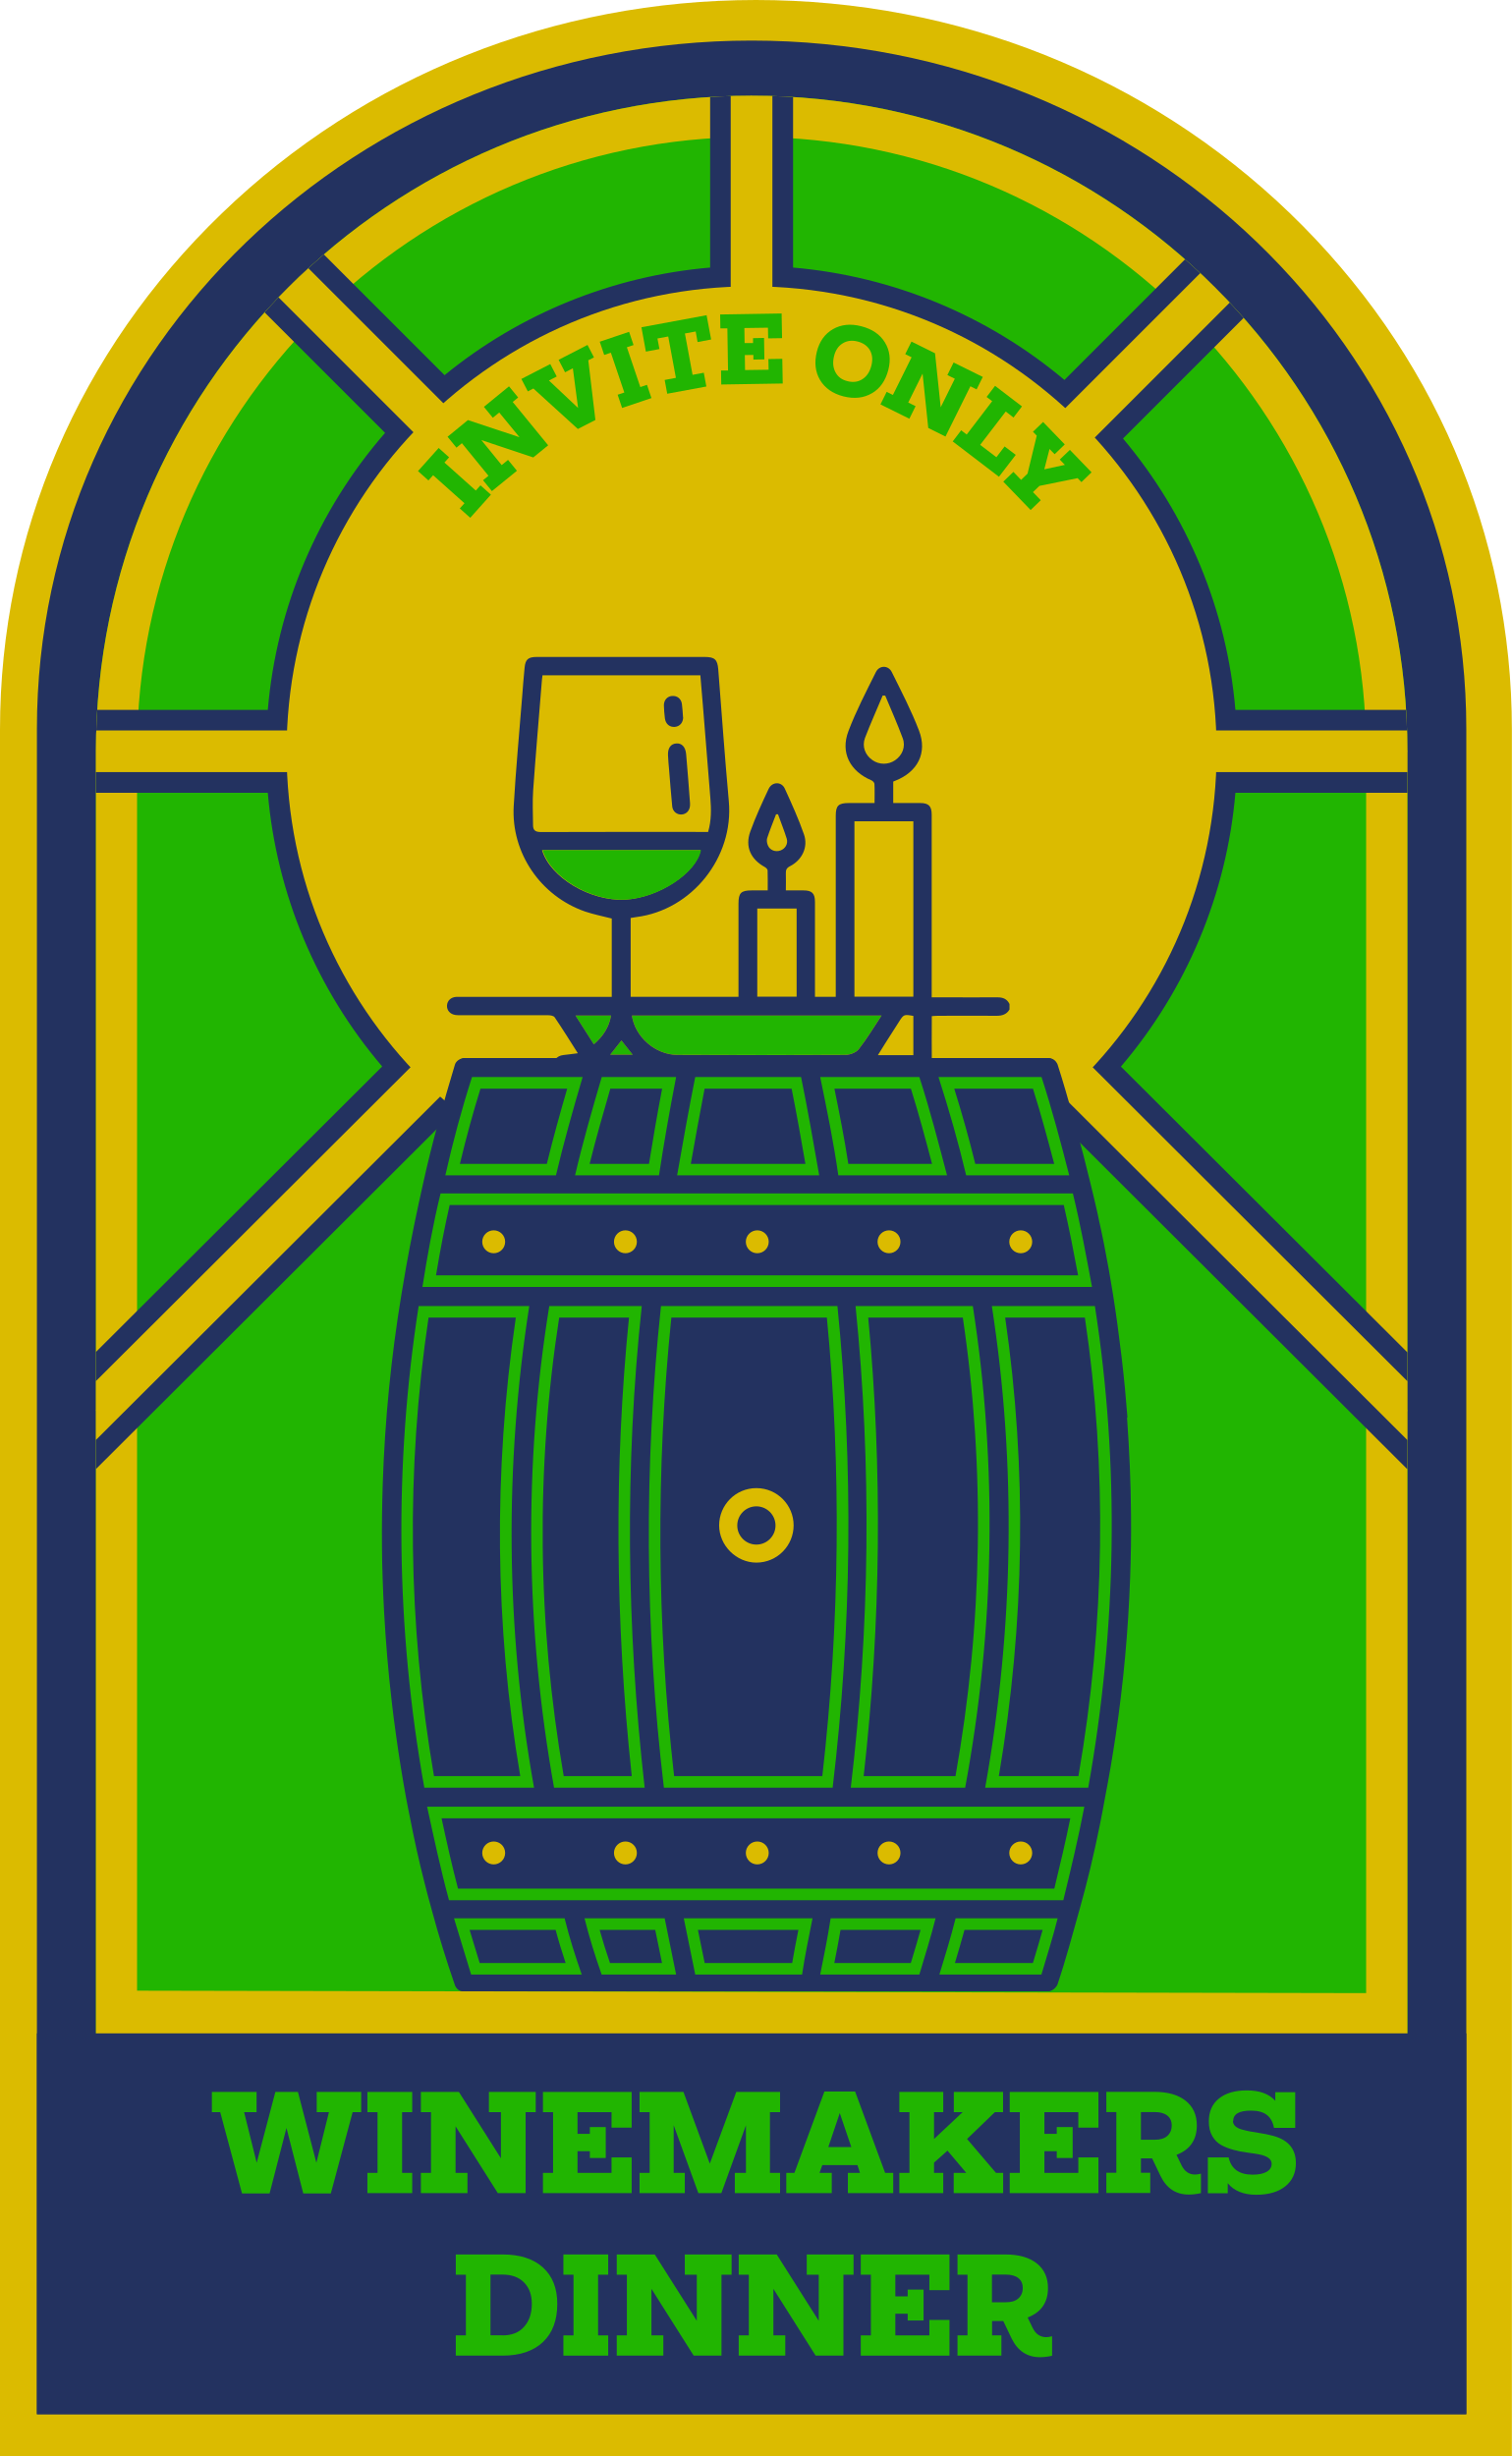
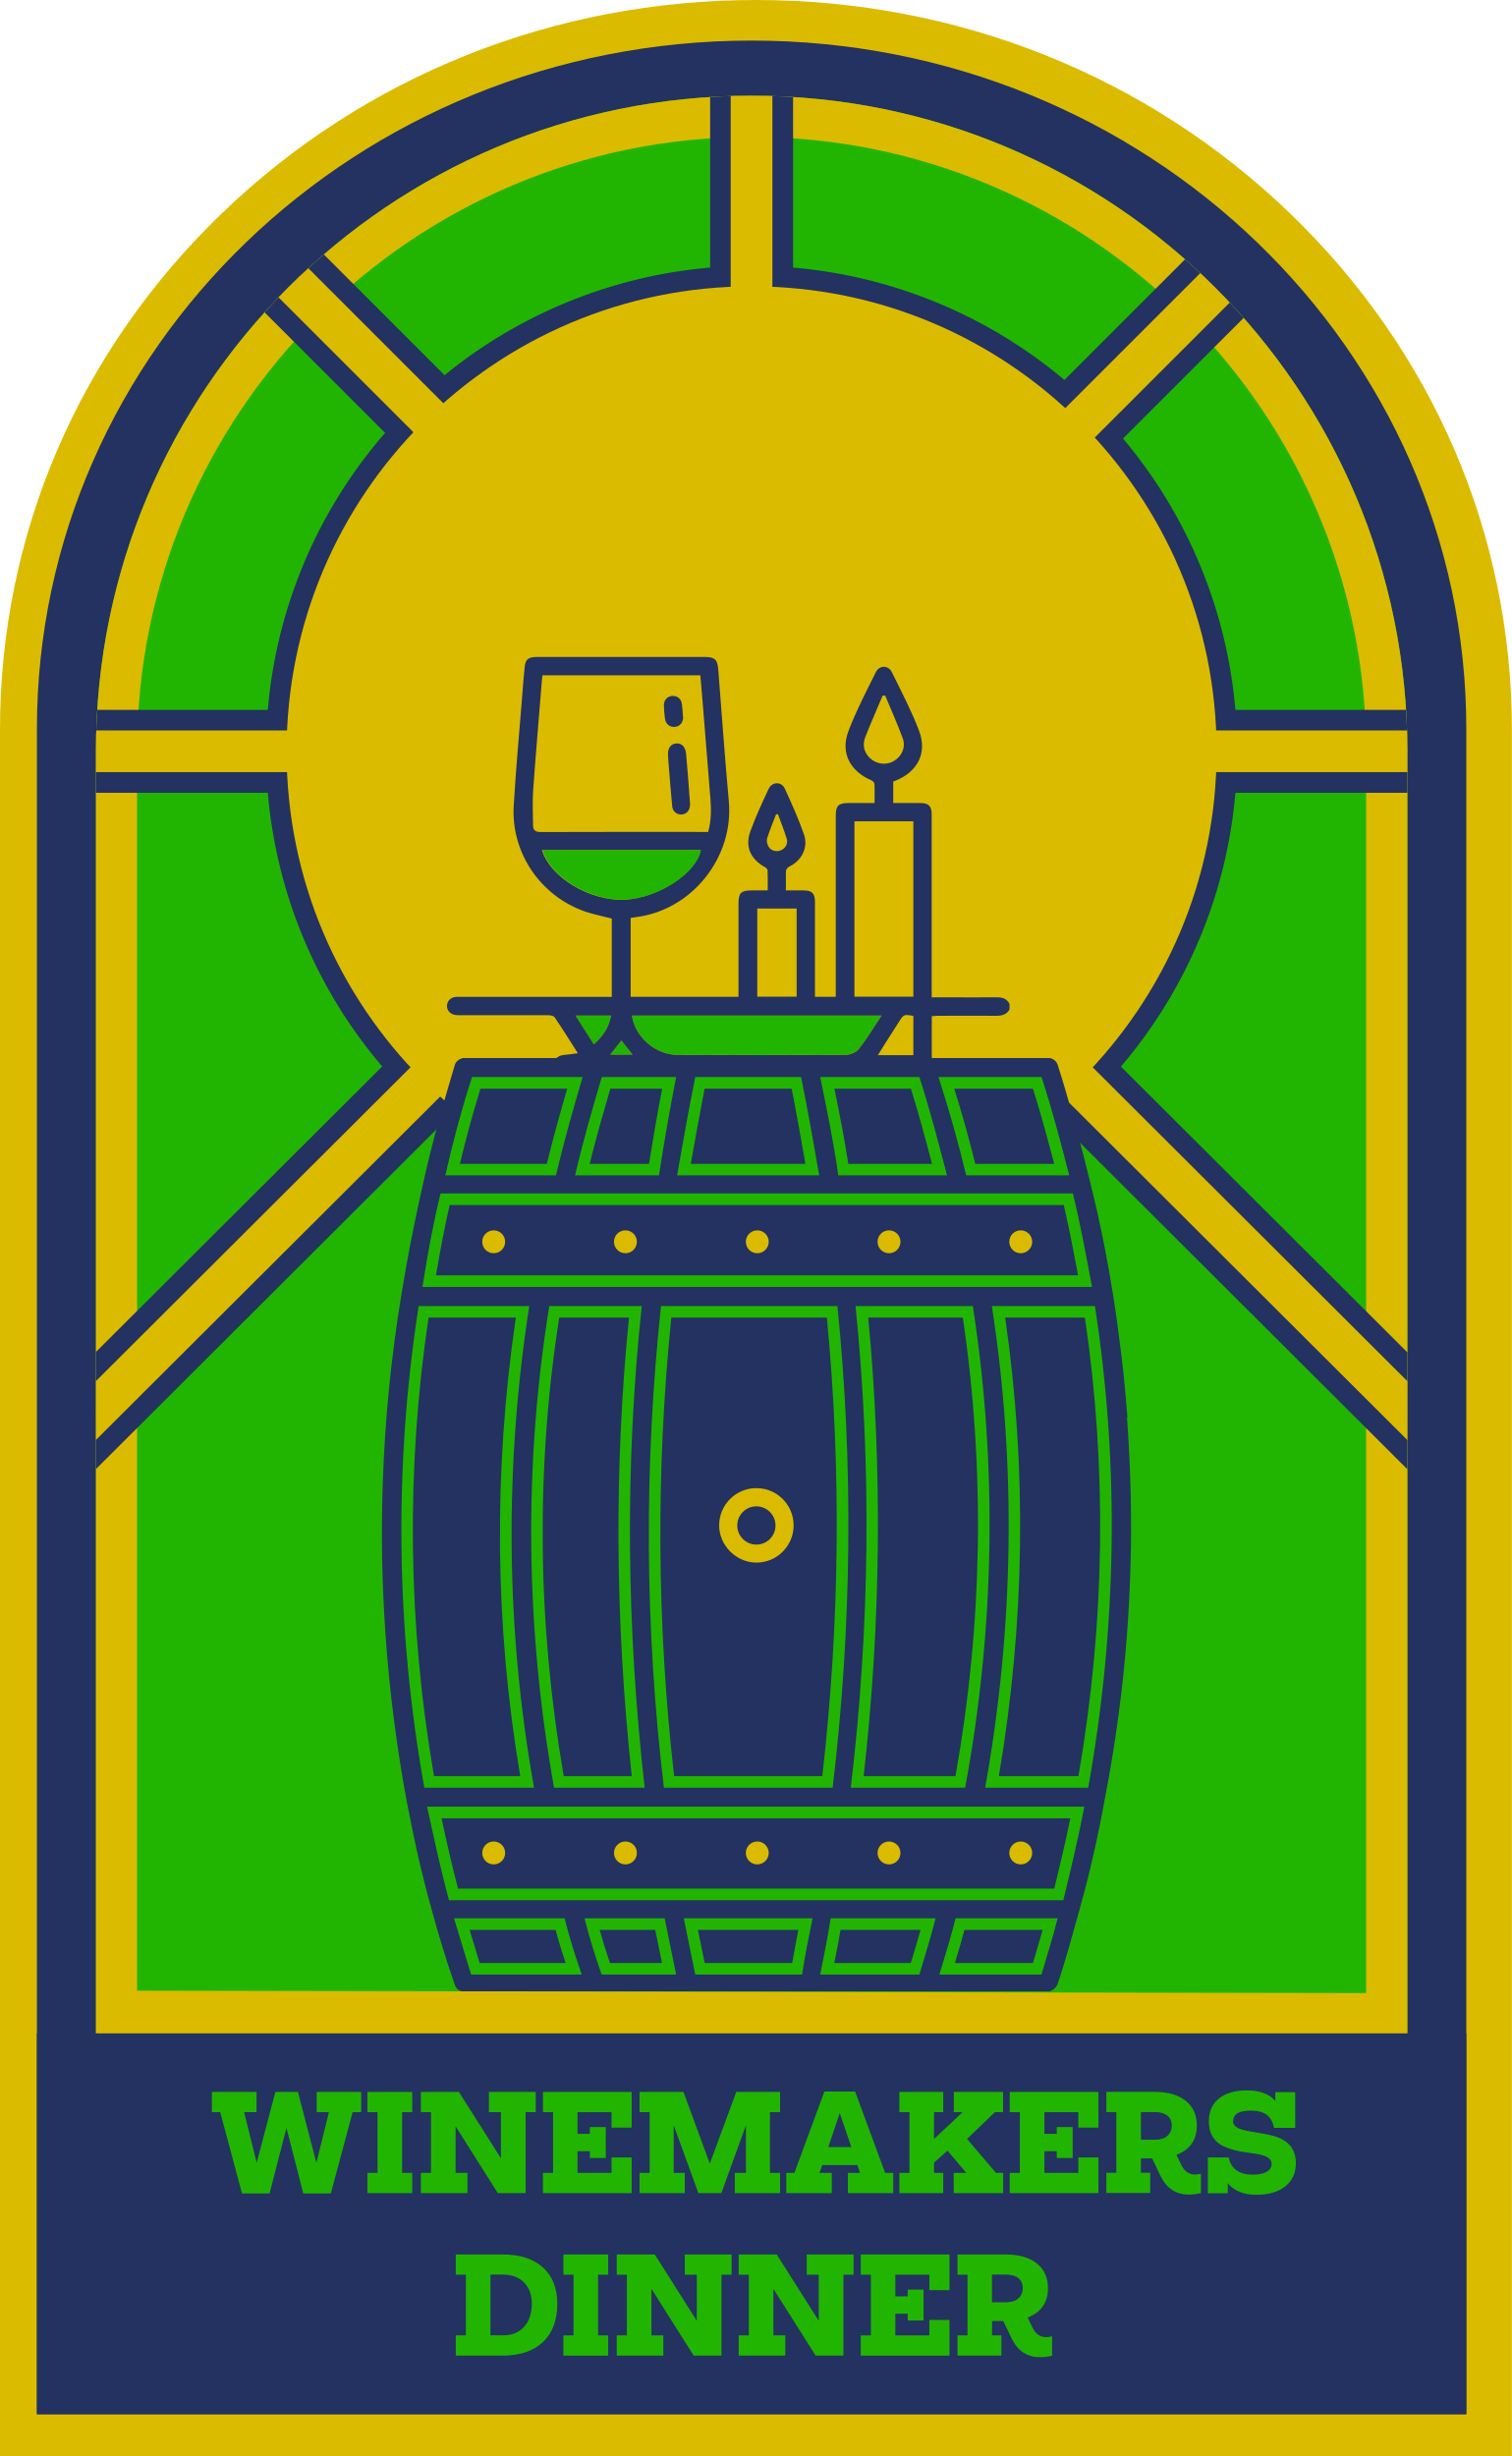
<svg xmlns="http://www.w3.org/2000/svg" id="Laag_1" data-name="Laag 1" viewBox="0 0 135.99 220.94">
  <defs>
    <style>
      .cls-1 {
        fill: none;
      }

      .cls-2 {
        fill: #21b501;
      }

      .cls-3 {
        fill: #dbbb00;
      }

      .cls-4 {
        fill: #233260;
      }

      .cls-5 {
        clip-path: url(#clippath);
      }
    </style>
    <clipPath id="clippath">
      <path class="cls-1" d="M67.61,8.61c-32.58,0-58.98,26.41-58.98,58.98v144.38h117.97V67.59c0-32.58-26.41-58.98-58.98-58.98Z" />
    </clipPath>
  </defs>
  <path class="cls-3" d="M135.99,220.94H0V65.64C0,48.08,7.09,31.58,19.97,19.18,32.8,6.81,49.86,0,68,0s35.19,6.81,48.03,19.18c12.87,12.4,19.97,28.9,19.97,46.46v155.3ZM7.41,213.53h121.17V65.64c0-32.11-27.18-58.23-60.59-58.23S7.41,33.53,7.41,65.64v147.89Z" />
  <path class="cls-4" d="M67.61,3.65C32.1,3.65,3.32,31.38,3.32,65.58v151.6h128.58V65.58c0-34.2-28.78-61.93-64.29-61.93Z" />
  <g class="cls-5">
    <path class="cls-2" d="M67.61,8.61c-32.58,0-58.98,26.41-58.98,58.98v144.38h117.97V67.59c0-32.58-26.41-58.98-58.98-58.98Z" />
    <path class="cls-3" d="M130.3,186.72l-125.38-.25v-118.88c0-16.74,6.52-32.49,18.36-44.33,11.84-11.84,27.58-18.36,44.33-18.36s32.49,6.52,44.33,18.36c11.84,11.84,18.36,27.58,18.36,44.33v119.13ZM12.33,179.08l110.56.22v-111.7c0-30.48-24.8-55.28-55.28-55.28S12.33,37.11,12.33,67.59v111.48Z" />
    <path class="cls-4" d="M132.53,138.09l-37-36.91c-7.84,6.52-17.68,10.09-27.92,10.09s-20.09-3.57-27.93-10.09L5.69,135.09l-5.27-5.28,33.96-33.87c-5.91-6.93-9.52-15.56-10.29-24.62H5.52v-7.46h18.57c.78-9.21,4.48-17.94,10.55-24.92l-17.35-17.35,5.27-5.27,17.43,17.43c6.79-5.55,15.16-8.94,23.89-9.68V-1.19h7.46v25.26c8.97.77,17.52,4.31,24.41,10.11l17.86-17.86,5.27,5.27-17.86,17.86c5.8,6.89,9.35,15.44,10.11,24.41h19.88v7.46h-19.88c-.77,9.07-4.38,17.69-10.3,24.63l36.96,36.87-5.27,5.28ZM95.68,96.11l36.84,36.75.03-.03-36.84-36.75,1.21-1.31c6.43-6.93,10.2-15.95,10.61-25.38l.08-1.77h19.68v-.05h-19.68l-.08-1.77c-.41-9.33-4.12-18.27-10.43-25.18l-1.2-1.31,17.72-17.72-.03-.03-17.72,17.72-1.31-1.2c-6.9-6.31-15.84-10.02-25.18-10.43l-1.77-.08V2.51h-.05v25.06l-1.77.08c-9.1.4-17.87,3.95-24.7,10l-1.31,1.16-17.25-17.25-.03.03,17.25,17.25-1.24,1.31c-6.58,6.97-10.44,16.08-10.86,25.65l-.08,1.77H9.22v.05h18.37l.08,1.77c.42,9.43,4.18,18.44,10.61,25.37l1.21,1.31L5.66,129.82l.03.03,33.84-33.75,1.3,1.18c7.35,6.64,16.86,10.29,26.77,10.29s19.42-3.65,26.77-10.29l1.31-1.18Z" />
    <rect class="cls-3" x="65.73" y=".66" width="3.75" height="66.93" />
    <g>
      <rect class="cls-3" x="43.01" y="10.46" width="3.75" height="66.93" transform="translate(-17.91 44.61) rotate(-45)" />
      <rect class="cls-3" x="57.81" y="42.05" width="66.93" height="3.75" transform="translate(-4.33 77.4) rotate(-45)" />
    </g>
    <g>
      <rect class="cls-3" x="98.62" y="53.75" width="3.75" height="94.23" transform="translate(-41.89 100.77) rotate(-45.07)" />
      <rect class="cls-3" x="-8.77" y="97.49" width="89.99" height="3.75" transform="translate(-59.6 54.6) rotate(-44.93)" />
    </g>
    <rect class="cls-3" x="7.37" y="65.71" width="121.79" height="3.75" />
    <path class="cls-3" d="M109.44,67.59c0,23.1-18.73,41.83-41.83,41.83s-41.83-18.73-41.83-41.83,18.73-41.83,41.83-41.83,41.83,18.73,41.83,41.83Z" />
  </g>
  <rect class="cls-4" x="3.32" y="182.92" width="128.58" height="34.26" />
  <g>
    <path class="cls-2" d="M32.49,188.19v1.82h-.77l-1.96,7.31h-2.48l-1.51-5.89-1.52,5.89h-2.48l-1.96-7.31h-.75v-1.82h4.02v1.82h-1.12l1.13,4.55,1.68-6.37h2.03l1.66,6.37,1.13-4.55h-1.1v-1.82h4.02Z" />
    <path class="cls-2" d="M36.17,195.47h.91v1.82h-4.03v-1.82h.91v-5.46h-.91v-1.82h4.03v1.82h-.91v5.46Z" />
    <path class="cls-2" d="M48.19,188.19v1.82h-.91v7.28h-2.5l-3.8-6.01v4.19h1.07v1.82h-4.19v-1.82h.91v-5.46h-.91v-1.82h3.42l3.78,5.97v-4.15h-1.08v-1.82h4.2Z" />
    <path class="cls-2" d="M56.82,188.19v3.21h-1.81v-1.39h-3.06v1.95h1.11v-.61h1.43v2.78h-1.43v-.61h-1.11v1.95h3.06v-1.39h1.81v3.21h-7.98v-1.82h.91v-5.46h-.91v-1.82h7.98Z" />
    <path class="cls-2" d="M70.17,190.01h-.91v5.46h.91v1.82h-4.07v-1.82h1v-4.28l-2.21,6.1h-2.07l-2.22-6.11v4.29h1v1.82h-4.07v-1.82h.91v-5.46h-.91v-1.82h3.95l2.37,6.45,2.38-6.45h3.94v1.82Z" />
    <path class="cls-2" d="M79.62,195.47h.73v1.82h-4.08v-1.82h1.09l-.23-.7h-3.16l-.25.7h1.1v1.82h-4.09v-1.82h.73l2.7-7.32h2.76l2.7,7.32ZM74.51,193.15h2.07l-1.04-3.06-1.03,3.06Z" />
    <path class="cls-2" d="M89.49,190.01l-2.5,2.41,2.6,3.05h.65v1.82h-4.45v-1.82h1.13l-1.69-2-1.21,1.08v.92h.83v1.82h-3.95v-1.82h.91v-5.46h-.91v-1.82h3.95v1.82h-.83v2.41l2.57-2.41h-.79v-1.82h4.43v1.82h-.75Z" />
    <path class="cls-2" d="M98.81,188.19v3.21h-1.81v-1.39h-3.05v1.95h1.11v-.61h1.43v2.78h-1.43v-.61h-1.11v1.95h3.05v-1.39h1.81v3.21h-7.98v-1.82h.91v-5.46h-.91v-1.82h7.98Z" />
    <path class="cls-2" d="M107.5,195.62c.16,0,.33-.03.53-.08v1.75c-.38.09-.75.13-1.11.13-1.14,0-1.99-.56-2.53-1.68l-.75-1.57h-1.01v1.29h.84v1.82h-3.95v-1.82h.9v-5.46h-.9v-1.82h4.32c1.21,0,2.14.27,2.81.8s1.01,1.27,1.01,2.22c0,1.3-.61,2.18-1.83,2.65l.44.91c.27.57.68.86,1.23.86ZM102.63,190.01v2.48h1.25c.49,0,.86-.11,1.12-.34.26-.23.4-.54.4-.94s-.13-.68-.39-.89c-.26-.21-.64-.32-1.13-.32h-1.25Z" />
    <path class="cls-2" d="M110.91,190.79c0,.19.07.35.2.47s.32.23.57.3c.25.07.5.13.76.18.26.04.57.1.95.16s.69.12.94.19c1.49.34,2.24,1.17,2.24,2.5,0,.88-.31,1.57-.94,2.08s-1.5.77-2.63.77-2-.35-2.56-1.04v.9h-1.79v-3.22h1.87c.23,1.03.94,1.55,2.16,1.55.53,0,.94-.08,1.25-.25.3-.17.46-.41.46-.72,0-.22-.1-.41-.31-.55s-.48-.24-.81-.3-.7-.12-1.1-.17c-.4-.05-.81-.13-1.21-.24-.4-.11-.77-.25-1.1-.43-.33-.18-.6-.45-.81-.81s-.31-.8-.31-1.32c0-.88.3-1.57.91-2.06s1.44-.73,2.51-.73c1.14,0,2,.31,2.56.94v-.78h1.79v3.21h-1.91c-.1-.53-.32-.92-.65-1.17-.33-.25-.8-.38-1.42-.38-1.07,0-1.6.31-1.6.94Z" />
    <path class="cls-2" d="M45.21,202.81c1.56,0,2.77.39,3.63,1.17.86.78,1.29,1.87,1.29,3.28,0,1.47-.43,2.62-1.29,3.43s-2.07,1.22-3.63,1.22h-4.21v-1.82h.91v-5.46h-.91v-1.82h4.21ZM45.21,210.09c.82,0,1.47-.25,1.93-.77.46-.51.7-1.2.7-2.07,0-.81-.23-1.44-.7-1.92-.46-.47-1.11-.71-1.93-.71h-1.09v5.46h1.09Z" />
    <path class="cls-2" d="M53.8,210.09h.91v1.82h-4.03v-1.82h.91v-5.46h-.91v-1.82h4.03v1.82h-.91v5.46Z" />
    <path class="cls-2" d="M65.81,202.81v1.82h-.91v7.28h-2.5l-3.8-6.01v4.19h1.07v1.82h-4.19v-1.82h.91v-5.46h-.91v-1.82h3.42l3.78,5.97v-4.15h-1.08v-1.82h4.2Z" />
    <path class="cls-2" d="M76.78,202.81v1.82h-.91v7.28h-2.5l-3.8-6.01v4.19h1.07v1.82h-4.19v-1.82h.91v-5.46h-.91v-1.82h3.42l3.78,5.97v-4.15h-1.08v-1.82h4.2Z" />
    <path class="cls-2" d="M85.41,202.81v3.21h-1.81v-1.39h-3.06v1.95h1.11v-.61h1.43v2.78h-1.43v-.61h-1.11v1.95h3.06v-1.39h1.81v3.21h-7.98v-1.82h.91v-5.46h-.91v-1.82h7.98Z" />
    <path class="cls-2" d="M94.11,210.25c.16,0,.33-.03.53-.08v1.75c-.38.09-.75.13-1.1.13-1.14,0-1.99-.56-2.54-1.68l-.75-1.57h-1.01v1.29h.84v1.82h-3.95v-1.82h.9v-5.46h-.9v-1.82h4.32c1.2,0,2.14.27,2.81.8.67.53,1.01,1.27,1.01,2.22,0,1.3-.61,2.18-1.83,2.65l.44.91c.27.57.68.86,1.24.86ZM89.23,204.63v2.48h1.25c.49,0,.86-.11,1.12-.34s.4-.54.4-.94-.13-.68-.39-.89c-.26-.21-.64-.32-1.13-.32h-1.25Z" />
  </g>
  <path class="cls-2" d="M67.1,101.17c.22,2.92.34,5.84.36,8.76-.02-2.92-.15-5.85-.36-8.76Z" />
  <path class="cls-4" d="M67.39,115.62c-.17,4.74-.6,9.46-1.3,14.16.7-4.7,1.13-9.42,1.3-14.16Z" />
  <path class="cls-4" d="M67.39,115.62c.07-1.89.1-3.79.08-5.69.01,1.9-.01,3.79-.08,5.69Z" />
  <path class="cls-4" d="M101.42,127.53c-.13-1.71-.29-3.42-.49-5.13-.03-.22-.05-.44-.08-.66-.21-1.77-.45-3.53-.73-5.29-.24-1.5-.51-3.04-.82-4.59-.14-.7-.29-1.41-.45-2.12-.06-.28-.11-.56-.18-.84-.19-.86-.4-1.71-.61-2.57-.37-1.53-.76-3.05-1.18-4.58-.12-.43-.23-.86-.35-1.28-.44-1.56-.89-3.13-1.39-4.69-.01-.06-.05-.11-.08-.16-.14-.26-.43-.44-.78-.44h-52.42c-.34,0-.77.26-.86.6-1.03,3.43-2.06,7.04-2.83,10.55-.29,1.29-.57,2.57-.83,3.85-.26,1.28-.51,2.55-.73,3.8-.15.83-.29,1.66-.42,2.47-.93,5.63-1.49,11.31-1.68,17-.06,1.9-.09,3.79-.07,5.69,0,.95.03,1.9.06,2.84.03,1.01.08,2.01.13,3.02.15,2.68.37,5.35.68,8.01.12,1.04.25,2.08.4,3.12.13.94.27,1.88.42,2.81.15.94.31,1.87.48,2.8.11.63.25,1.26.37,1.88.37,1.88.78,3.77,1.27,5.68.21.85.44,1.7.68,2.56.6,2.23,1.29,4.46,2.06,6.69.01.06.05.11.07.16.05.1.12.19.21.26,0,0,0,0,0,0,.14.11.31.17.48.17h52.51c.34,0,.69-.26.86-.6.19-.58.38-1.15.55-1.72s.34-1.13.5-1.69c.32-1.12.62-2.21.92-3.28.71-2.51,1.32-5.07,1.83-7.6.17-.84.33-1.69.48-2.52.18-.93.35-1.87.51-2.8.16-.94.31-1.87.45-2.81.7-4.7,1.13-9.42,1.3-14.16.07-1.89.1-3.79.08-5.69-.02-2.92-.15-5.85-.36-8.76Z" />
  <g>
    <path class="cls-4" d="M101.33,127.53c-.13-1.71-.29-3.42-.49-5.13-.03-.22-.05-.44-.08-.66-.21-1.77-.45-3.53-.73-5.29-.24-1.5-.51-3.04-.82-4.59-.2-.98-.4-1.97-.62-2.96-.19-.86-.4-1.71-.61-2.57-.37-1.53-.76-3.05-1.18-4.58-.12-.43-.23-.86-.35-1.28-.44-1.56-.89-3.13-1.39-4.69-.01-.06-.05-.11-.08-.16-.14-.26-.43-.44-.78-.44h-52.42c-.34,0-.77.26-.86.6-1.03,3.43-2.06,7.04-2.83,10.55-.29,1.29-.57,2.57-.83,3.85-.26,1.28-.51,2.55-.73,3.8-.15.83-.29,1.66-.42,2.47-.93,5.63-1.49,11.31-1.68,17-.06,1.9-.09,3.79-.07,5.69,0,.95.03,1.9.06,2.84.03,1.01.08,2.01.13,3.02.15,2.68.37,5.35.68,8.01.12,1.04.25,2.08.4,3.12.13.94.27,1.88.42,2.81.15.94.31,1.87.48,2.8.11.63.25,1.26.37,1.88.37,1.88.78,3.77,1.27,5.68.21.85.44,1.7.68,2.56.6,2.23,1.29,4.46,2.06,6.69.01.06.05.11.07.16.05.1.12.19.21.26,0,0,0,0,0,0,.14.11.31.17.48.17h52.51c.34,0,.69-.26.86-.6.19-.58.38-1.15.55-1.72s.34-1.13.5-1.69c.32-1.12.62-2.21.92-3.28.71-2.51,1.32-5.07,1.83-7.6.17-.84.33-1.69.48-2.52.18-.93.35-1.87.51-2.8.16-.94.31-1.87.45-2.81.7-4.7,1.13-9.42,1.3-14.16.07-1.89.1-3.79.08-5.69-.02-2.92-.15-5.85-.36-8.76ZM96.51,107.36c.69,2.83,1.2,5.66,1.72,8.41h-60.23c.43-2.75.94-5.58,1.63-8.41h56.88ZM76.95,117.49h10.55c2.23,14.41,1.97,29-.69,43.33h-10.3c1.72-14.41,1.89-28.91.43-43.33ZM74.89,160.82h-15.19c-1.72-14.41-1.8-28.91-.26-43.33h15.87c1.46,14.41,1.29,28.91-.43,43.33ZM57.99,160.82h-8.15c-2.57-14.33-2.75-29-.43-43.33h8.32c-1.54,14.41-1.37,28.91.26,43.33ZM82.7,96.9c.94,2.92,1.72,5.92,2.49,8.84h-9.78c-.43-3-1.03-5.92-1.63-8.84h8.92ZM73.69,105.73h-12.78c.51-2.92,1.03-5.83,1.63-8.84h9.52c.6,2.92,1.12,5.92,1.63,8.84ZM60.82,96.9c-.6,3.09-1.12,6.01-1.54,8.84h-7.55c.69-2.92,1.54-5.92,2.4-8.84h6.69ZM52.41,96.9c-.86,2.92-1.72,5.92-2.4,8.84h-9.95c.69-3,1.46-5.92,2.4-8.84h9.95ZM96.17,105.73h-9.27c-.69-2.92-1.54-5.92-2.49-8.84h9.27c.94,2.92,1.72,5.83,2.49,8.84ZM38.17,160.82c-2.57-14.33-2.75-29-.51-43.33h9.95c-2.23,14.33-2.14,29,.43,43.33h-9.87ZM40.83,172.57h9.95c.43,1.72.94,3.35,1.54,5.06h-9.95c-.51-1.72-1.03-3.35-1.54-5.06ZM52.59,172.57h7.21c.34,1.72.69,3.35,1.03,5.06h-6.69c-.6-1.72-1.12-3.35-1.54-5.06ZM61.51,172.57h11.58c-.34,1.72-.69,3.35-.94,5.06h-9.61c-.34-1.72-.69-3.35-1.03-5.06ZM73.78,177.63c.34-1.72.69-3.35.94-5.06h9.44c-.43,1.72-.94,3.35-1.46,5.06h-8.92ZM84.5,177.63c.51-1.72,1.03-3.35,1.46-5.06h9.18c-.43,1.72-.94,3.35-1.46,5.06h-9.18ZM95.66,170.94h-55.25c-.77-2.83-1.37-5.66-1.97-8.41h59.12c-.51,2.75-1.2,5.58-1.89,8.41ZM97.89,160.82h-9.27c2.57-14.33,2.83-28.91.6-43.33h9.27c2.23,14.33,1.97,29-.6,43.33Z" />
    <path class="cls-2" d="M86.91,105.73h9.27c-.77-3-1.54-5.92-2.49-8.84h-9.27c.94,2.92,1.8,5.92,2.49,8.84M75.41,105.73h9.78c-.77-2.92-1.54-5.92-2.49-8.84h-8.92c.6,2.92,1.2,5.83,1.63,8.84M60.91,105.73h12.78c-.51-2.92-1.03-5.92-1.63-8.84h-9.52c-.6,3-1.12,5.92-1.63,8.84M51.73,105.73h7.55c.43-2.83.94-5.75,1.54-8.84h-6.69c-.86,2.92-1.72,5.92-2.4,8.84M40.06,105.73h9.95c.69-2.92,1.54-5.92,2.4-8.84h-9.95c-.94,2.92-1.72,5.83-2.4,8.84M38,115.77h60.23c-.51-2.75-1.03-5.58-1.72-8.41h-56.88c-.69,2.83-1.2,5.66-1.63,8.41M88.62,160.82h9.27c2.57-14.33,2.83-29,.6-43.33h-9.27c2.23,14.41,1.97,29-.6,43.33M76.52,160.82h10.3c2.66-14.33,2.92-28.91.69-43.33h-10.55c1.46,14.41,1.29,28.91-.43,43.33M59.71,160.82h15.19c1.72-14.41,1.89-28.91.43-43.33h-15.87c-1.54,14.41-1.46,28.91.26,43.33M49.84,160.82h8.15c-1.63-14.41-1.8-28.91-.26-43.33h-8.32c-2.32,14.33-2.14,29,.43,43.33M38.17,160.82h9.87c-2.57-14.33-2.66-29-.43-43.33h-9.95c-2.23,14.33-2.06,29,.51,43.33M40.4,170.94h55.25c.69-2.83,1.37-5.66,1.89-8.41h-59.12c.6,2.75,1.2,5.58,1.97,8.41M84.5,177.63h9.18c.51-1.72,1.03-3.35,1.46-5.06h-9.18c-.43,1.72-.94,3.35-1.46,5.06M73.78,177.63h8.92c.51-1.72,1.03-3.35,1.46-5.06h-9.44c-.26,1.72-.6,3.35-.94,5.06M62.54,177.63h9.61c.26-1.72.6-3.35.94-5.06h-11.58c.34,1.72.69,3.35,1.03,5.06M54.13,177.63h6.69c-.34-1.72-.69-3.35-1.03-5.06h-7.21c.43,1.72.94,3.35,1.54,5.06M42.38,177.63h9.95c-.6-1.72-1.12-3.35-1.54-5.06h-9.95c.51,1.72,1.03,3.35,1.54,5.06M85.84,97.94h7.08c.72,2.28,1.33,4.56,1.91,6.76h-7.1c-.53-2.16-1.16-4.43-1.89-6.76h0ZM75.05,97.94h6.89c.7,2.23,1.31,4.52,1.9,6.76h-7.53c-.35-2.29-.8-4.55-1.25-6.76h0ZM63.39,97.94h7.82c.45,2.24.85,4.53,1.24,6.76h-10.31c.39-2.21.8-4.47,1.24-6.76h0ZM54.91,97.94h4.65c-.46,2.41-.84,4.64-1.18,6.76h-5.34c.56-2.26,1.22-4.56,1.86-6.76h0ZM43.22,97.94h7.8c-.64,2.21-1.28,4.5-1.83,6.76h-7.82c.58-2.42,1.19-4.65,1.85-6.76h0ZM40.45,108.4h55.24c.49,2.12.9,4.25,1.29,6.33h-57.76c.39-2.35.79-4.4,1.23-6.33h0ZM90.43,118.53h7.16c2.01,13.54,1.82,27.41-.58,41.25h-7.16c2.35-13.8,2.54-27.67.57-41.25h0ZM78.1,118.53h8.51c2.02,13.66,1.79,27.53-.66,41.25h-8.26c1.56-13.81,1.7-27.67.41-41.25h0ZM60.39,118.53h13.99c1.31,13.57,1.17,27.44-.41,41.25h-13.33c-1.56-13.69-1.65-27.56-.25-41.25h0ZM50.3,118.53h6.28c-1.34,13.35-1.26,27.21.25,41.25h-6.12c-2.38-13.76-2.52-27.63-.41-41.25h0ZM38.55,118.53h7.85c-2.03,13.85-1.9,27.72.4,41.25h-7.76c-2.36-13.68-2.53-27.55-.49-41.25h0ZM39.72,163.57h56.56c-.42,2.08-.93,4.23-1.44,6.33h-53.64c-.56-2.12-1.03-4.25-1.48-6.33h0ZM86.77,173.61h7.02c-.25.91-.53,1.82-.81,2.76l-.07.22h-7.01c.3-1.01.59-1.98.86-2.98h0ZM75.61,173.61h7.2c-.25.91-.53,1.82-.81,2.76l-.07.22h-6.88c.2-1,.39-1.98.56-2.98h0ZM62.78,173.61h9.04c-.2,1-.39,1.98-.56,2.98h-7.87c-.12-.57-.23-1.14-.35-1.7-.09-.42-.17-.85-.26-1.28h0ZM53.94,173.61h5c.12.57.23,1.14.35,1.7.09.43.17.85.26,1.28h-4.68c-.37-1.08-.67-2.05-.93-2.98h0ZM42.23,173.61h7.75c.25.95.55,1.92.9,2.98h-7.73c-.18-.6-.37-1.2-.55-1.8-.12-.39-.24-.79-.36-1.19h0Z" />
  </g>
  <g>
    <path class="cls-3" d="M68.04,140.57c1.89,0,3.35-1.54,3.35-3.35s-1.46-3.35-3.35-3.35-3.35,1.54-3.35,3.35,1.54,3.35,3.35,3.35ZM68.04,135.51c.94,0,1.72.77,1.72,1.72s-.77,1.72-1.72,1.72-1.72-.77-1.72-1.72.77-1.72,1.72-1.72Z" />
    <g>
      <circle class="cls-3" cx="44.41" cy="166.69" r="1.03" />
      <circle class="cls-3" cx="56.26" cy="166.69" r="1.03" />
      <circle class="cls-3" cx="68.12" cy="166.69" r="1.03" />
      <circle class="cls-3" cx="79.97" cy="166.69" r="1.03" />
      <circle class="cls-3" cx="91.82" cy="166.69" r="1.03" />
    </g>
    <g>
      <circle class="cls-3" cx="44.41" cy="111.71" r="1.03" />
      <circle class="cls-3" cx="56.26" cy="111.71" r="1.03" />
      <circle class="cls-3" cx="68.12" cy="111.71" r="1.03" />
      <circle class="cls-3" cx="79.97" cy="111.71" r="1.03" />
      <circle class="cls-3" cx="91.82" cy="111.71" r="1.03" />
    </g>
  </g>
  <g>
    <g>
      <path class="cls-2" d="M54.89,94.88h2.02c-.36-.45-.69-.87-1.01-1.28-.34.43-.66.84-1.01,1.28Z" />
      <path class="cls-2" d="M56.84,91.34c.27,1.91,2.1,3.54,4.09,3.55,5.04.03,10.08.02,15.11,0,.41,0,.97-.21,1.21-.52.73-.93,1.35-1.96,2.05-3.02h-22.46Z" />
      <path class="cls-2" d="M51.76,91.35c.56.88,1.09,1.71,1.65,2.59.83-.71,1.37-1.52,1.56-2.59h-3.2Z" />
    </g>
    <g id="oeYBfr.tif">
      <g>
        <path class="cls-4" d="M50.49,96.59c-.2-.18-.47-.33-.58-.56-.27-.53.14-1.06.78-1.12.4-.04.8-.1,1.29-.16-.73-1.15-1.39-2.21-2.09-3.24-.09-.13-.37-.18-.56-.18-2.62-.01-5.24,0-7.86,0-.16,0-.33,0-.49-.02-.49-.07-.8-.42-.77-.87.03-.43.36-.73.82-.76.15,0,.3,0,.44,0,4.32,0,8.63,0,12.95,0h.61v-7.05c-.82-.21-1.63-.37-2.4-.63-4-1.39-6.66-5.27-6.42-9.49.19-3.28.5-6.56.76-9.84.07-.87.13-1.74.22-2.61.07-.74.32-.96,1.09-.96,2.42,0,4.84,0,7.26,0,2.62,0,5.24,0,7.86,0,.9,0,1.14.24,1.21,1.12.31,3.95.59,7.91.95,11.86.46,5.04-3.31,9.79-8.33,10.42-.16.02-.32.05-.5.08v7.09h9.7c0-.2,0-.39,0-.58,0-2.6,0-5.2,0-7.8,0-.97.23-1.19,1.19-1.19.46,0,.92,0,1.44,0,0-.63.01-1.22-.01-1.8,0-.1-.14-.24-.25-.3-1.27-.7-1.8-1.82-1.31-3.19.47-1.31,1.06-2.58,1.65-3.84.31-.66,1.15-.68,1.45-.04.62,1.36,1.24,2.72,1.73,4.13.4,1.14-.17,2.31-1.25,2.86-.31.16-.39.33-.38.65.02.49,0,.98,0,1.53.56,0,1.07,0,1.58,0,.78,0,1.04.27,1.04,1.04,0,2.65,0,5.3,0,7.95,0,.18,0,.36,0,.58h1.87c0-.2,0-.39,0-.58,0-5.23,0-10.47,0-15.7,0-.92.24-1.15,1.18-1.15.75,0,1.51,0,2.31,0,0-.61.02-1.16-.01-1.72,0-.11-.15-.27-.27-.32-1.93-.82-2.81-2.49-2.07-4.43.69-1.82,1.6-3.56,2.47-5.31.31-.63,1.12-.63,1.43,0,.86,1.74,1.76,3.46,2.45,5.27.77,2.01-.13,3.72-2.15,4.51-.06.02-.12.05-.17.07v1.93c.82,0,1.62,0,2.43,0,.76,0,1.03.28,1.03,1.05,0,5.27,0,10.54,0,15.8v.63h1.18c1.58,0,3.16.01,4.74,0,.5,0,.86.15,1.08.6v.49c-.26.45-.67.57-1.16.57-1.76-.02-3.52,0-5.28,0-.17,0-.35.02-.55.03,0,1.4-.02,2.75,0,4.09.01.57-.18.95-.72,1.14h-32.62ZM63.7,74.83c.3-1.03.28-2.04.2-3.04-.22-2.77-.44-5.54-.67-8.31-.07-.91-.15-1.82-.23-2.73h-14.2c-.03.23-.06.44-.07.65-.26,3.23-.54,6.46-.77,9.69-.07,1.04-.02,2.1-.01,3.15,0,.46.22.61.71.61,4.84-.02,9.68-.01,14.52-.01.16,0,.33,0,.53,0ZM82.16,89.66v-15.78h-5.3v15.78h5.3ZM56.84,91.35c.27,1.91,2.1,3.54,4.09,3.55,5.04.03,10.08.02,15.11,0,.41,0,.97-.21,1.21-.52.73-.93,1.35-1.96,2.05-3.02h-22.46ZM48.76,76.48c.74,2.47,4.35,4.61,7.46,4.45,2.99-.16,6.39-2.38,6.79-4.45h-14.25ZM68.12,81.73v7.93h3.54v-7.93h-3.54ZM79.63,62.58c-.08,0-.15,0-.23-.01-.53,1.27-1.1,2.53-1.59,3.81-.29.78.02,1.55.67,2,.61.43,1.43.43,2.04.01.65-.45.97-1.21.68-1.99-.48-1.29-1.04-2.55-1.57-3.82ZM82.16,94.91v-3.52c-.85-.15-.87-.14-1.3.54-.42.65-.83,1.3-1.25,1.96-.21.33-.41.65-.64,1.03h3.19ZM53.41,93.95c.83-.71,1.37-1.52,1.56-2.59h-3.2c.56.88,1.09,1.71,1.65,2.59ZM69.97,73.25c-.05,0-.11,0-.16,0-.27.71-.56,1.42-.8,2.15-.06.19-.02.46.07.66.18.43.68.61,1.12.45.43-.15.71-.6.57-1.06-.23-.75-.53-1.47-.79-2.21ZM54.89,94.88h2.02c-.36-.45-.69-.87-1.01-1.28-.34.43-.66.84-1.01,1.28Z" />
        <path class="cls-4" d="M62.07,72.25s0,.09,0,.2c-.02.46-.32.79-.75.82-.42.03-.8-.26-.85-.72-.11-1.09-.19-2.19-.28-3.28-.04-.44-.08-.88-.1-1.32-.03-.65.24-1.03.74-1.07.49-.04.83.3.89.96.13,1.42.23,2.84.35,4.41Z" />
        <path class="cls-4" d="M61.45,64.51c.01.47-.28.84-.74.88-.47.04-.83-.25-.9-.77-.05-.39-.08-.78-.09-1.18,0-.46.31-.8.73-.83.46-.04.83.25.89.72.05.37.07.75.1,1.18Z" />
      </g>
    </g>
    <path class="cls-2" d="M56.27,80.93c2.99-.16,6.39-2.38,6.79-4.45h-14.25c.74,2.47,4.35,4.61,7.46,4.45Z" />
  </g>
  <g>
-     <path class="cls-2" d="M42.8,44.13l.42-.47.94.84-1.86,2.08-.94-.84.42-.47-2.82-2.52-.42.47-.94-.84,1.86-2.08.94.84-.42.47,2.82,2.52Z" />
-     <path class="cls-2" d="M45.81,34.78l.8.98-.49.4,3.19,3.9-1.34,1.09-4.67-1.56,1.83,2.25.57-.47.8.98-2.25,1.83-.8-.98.49-.4-2.39-2.93-.49.4-.8-.98,1.83-1.5,4.64,1.54-1.82-2.22-.58.47-.8-.98,2.25-1.84Z" />
-     <path class="cls-2" d="M52.85,31.03l.58,1.12-.51.26.64,5.37-1.58.81-4-3.64-.5.26-.58-1.12,2.6-1.34.58,1.12-.7.36,2.62,2.47-.47-3.57-.7.36-.58-1.12,2.6-1.34Z" />
-     <path class="cls-2" d="M57.6,34.82l.6-.2.4,1.19-2.64.89-.4-1.19.6-.2-1.21-3.58-.6.2-.4-1.19,2.64-.89.4,1.19-.6.2,1.21,3.58Z" />
-     <path class="cls-2" d="M63.56,28.35l.41,2.19-1.22.23-.17-.95-.97.18.69,3.72,1.01-.19.23,1.24-3.52.65-.23-1.24,1.01-.19-.69-3.72-.97.18.18.95-1.22.23-.4-2.19,5.89-1.09Z" />
-     <path class="cls-2" d="M70.31,28.2l.04,2.22-1.25.02-.02-.96-2.12.03.02,1.35h.76s0-.44,0-.44l.99-.02.03,1.93-.99.02v-.42s-.77.01-.77.01l.02,1.35,2.12-.03-.02-.96,1.25-.02.04,2.22-5.53.09-.02-1.26h.63s-.06-3.79-.06-3.79h-.63s-.02-1.25-.02-1.25l5.53-.09Z" />
-     <path class="cls-2" d="M78.44,35.37c-.74.44-1.59.53-2.56.29-.97-.25-1.67-.74-2.11-1.47-.44-.74-.53-1.59-.29-2.56.23-.92.72-1.6,1.45-2.02.73-.42,1.58-.51,2.55-.26.97.25,1.68.73,2.12,1.45.44.72.55,1.54.31,2.47-.25.97-.74,1.68-1.48,2.11ZM76.23,34.29c.52.13.97.07,1.36-.19.4-.26.66-.67.8-1.23.13-.52.08-.98-.14-1.37-.23-.39-.6-.65-1.11-.78s-.96-.07-1.34.17c-.38.23-.64.61-.77,1.13-.14.56-.1,1.04.12,1.46.22.42.58.69,1.09.81Z" />
-     <path class="cls-2" d="M88.41,33.9l-.56,1.13-.56-.28-2.24,4.52-1.55-.77-.51-4.89-1.29,2.6.66.33-.56,1.13-2.6-1.29.56-1.13.56.28,1.68-3.39-.57-.28.56-1.13,2.12,1.05.51,4.86,1.27-2.57-.67-.33.56-1.13,2.61,1.29Z" />
-     <path class="cls-2" d="M90.38,40.17l.99.75-1.51,1.97-4.16-3.18.76-1,.5.38,2.29-3-.5-.38.76-1,2.42,1.85-.76,1-.7-.54-2.3,3,1.46,1.11.74-.97Z" />
-     <path class="cls-2" d="M96.95,43.01l-3.45.7-.58.56.7.73-.91.88-2.46-2.55.91-.88.69.72.58-.56.83-3.42-.34-.35.91-.88,1.95,2.02-.91.88-.46-.47-.47,1.83,1.85-.4-.46-.48.91-.87,1.95,2.02-.91.88-.34-.35Z" />
+     
+     
+     
+     
+     
+     
+     
+     
+     
+     
  </g>
</svg>
